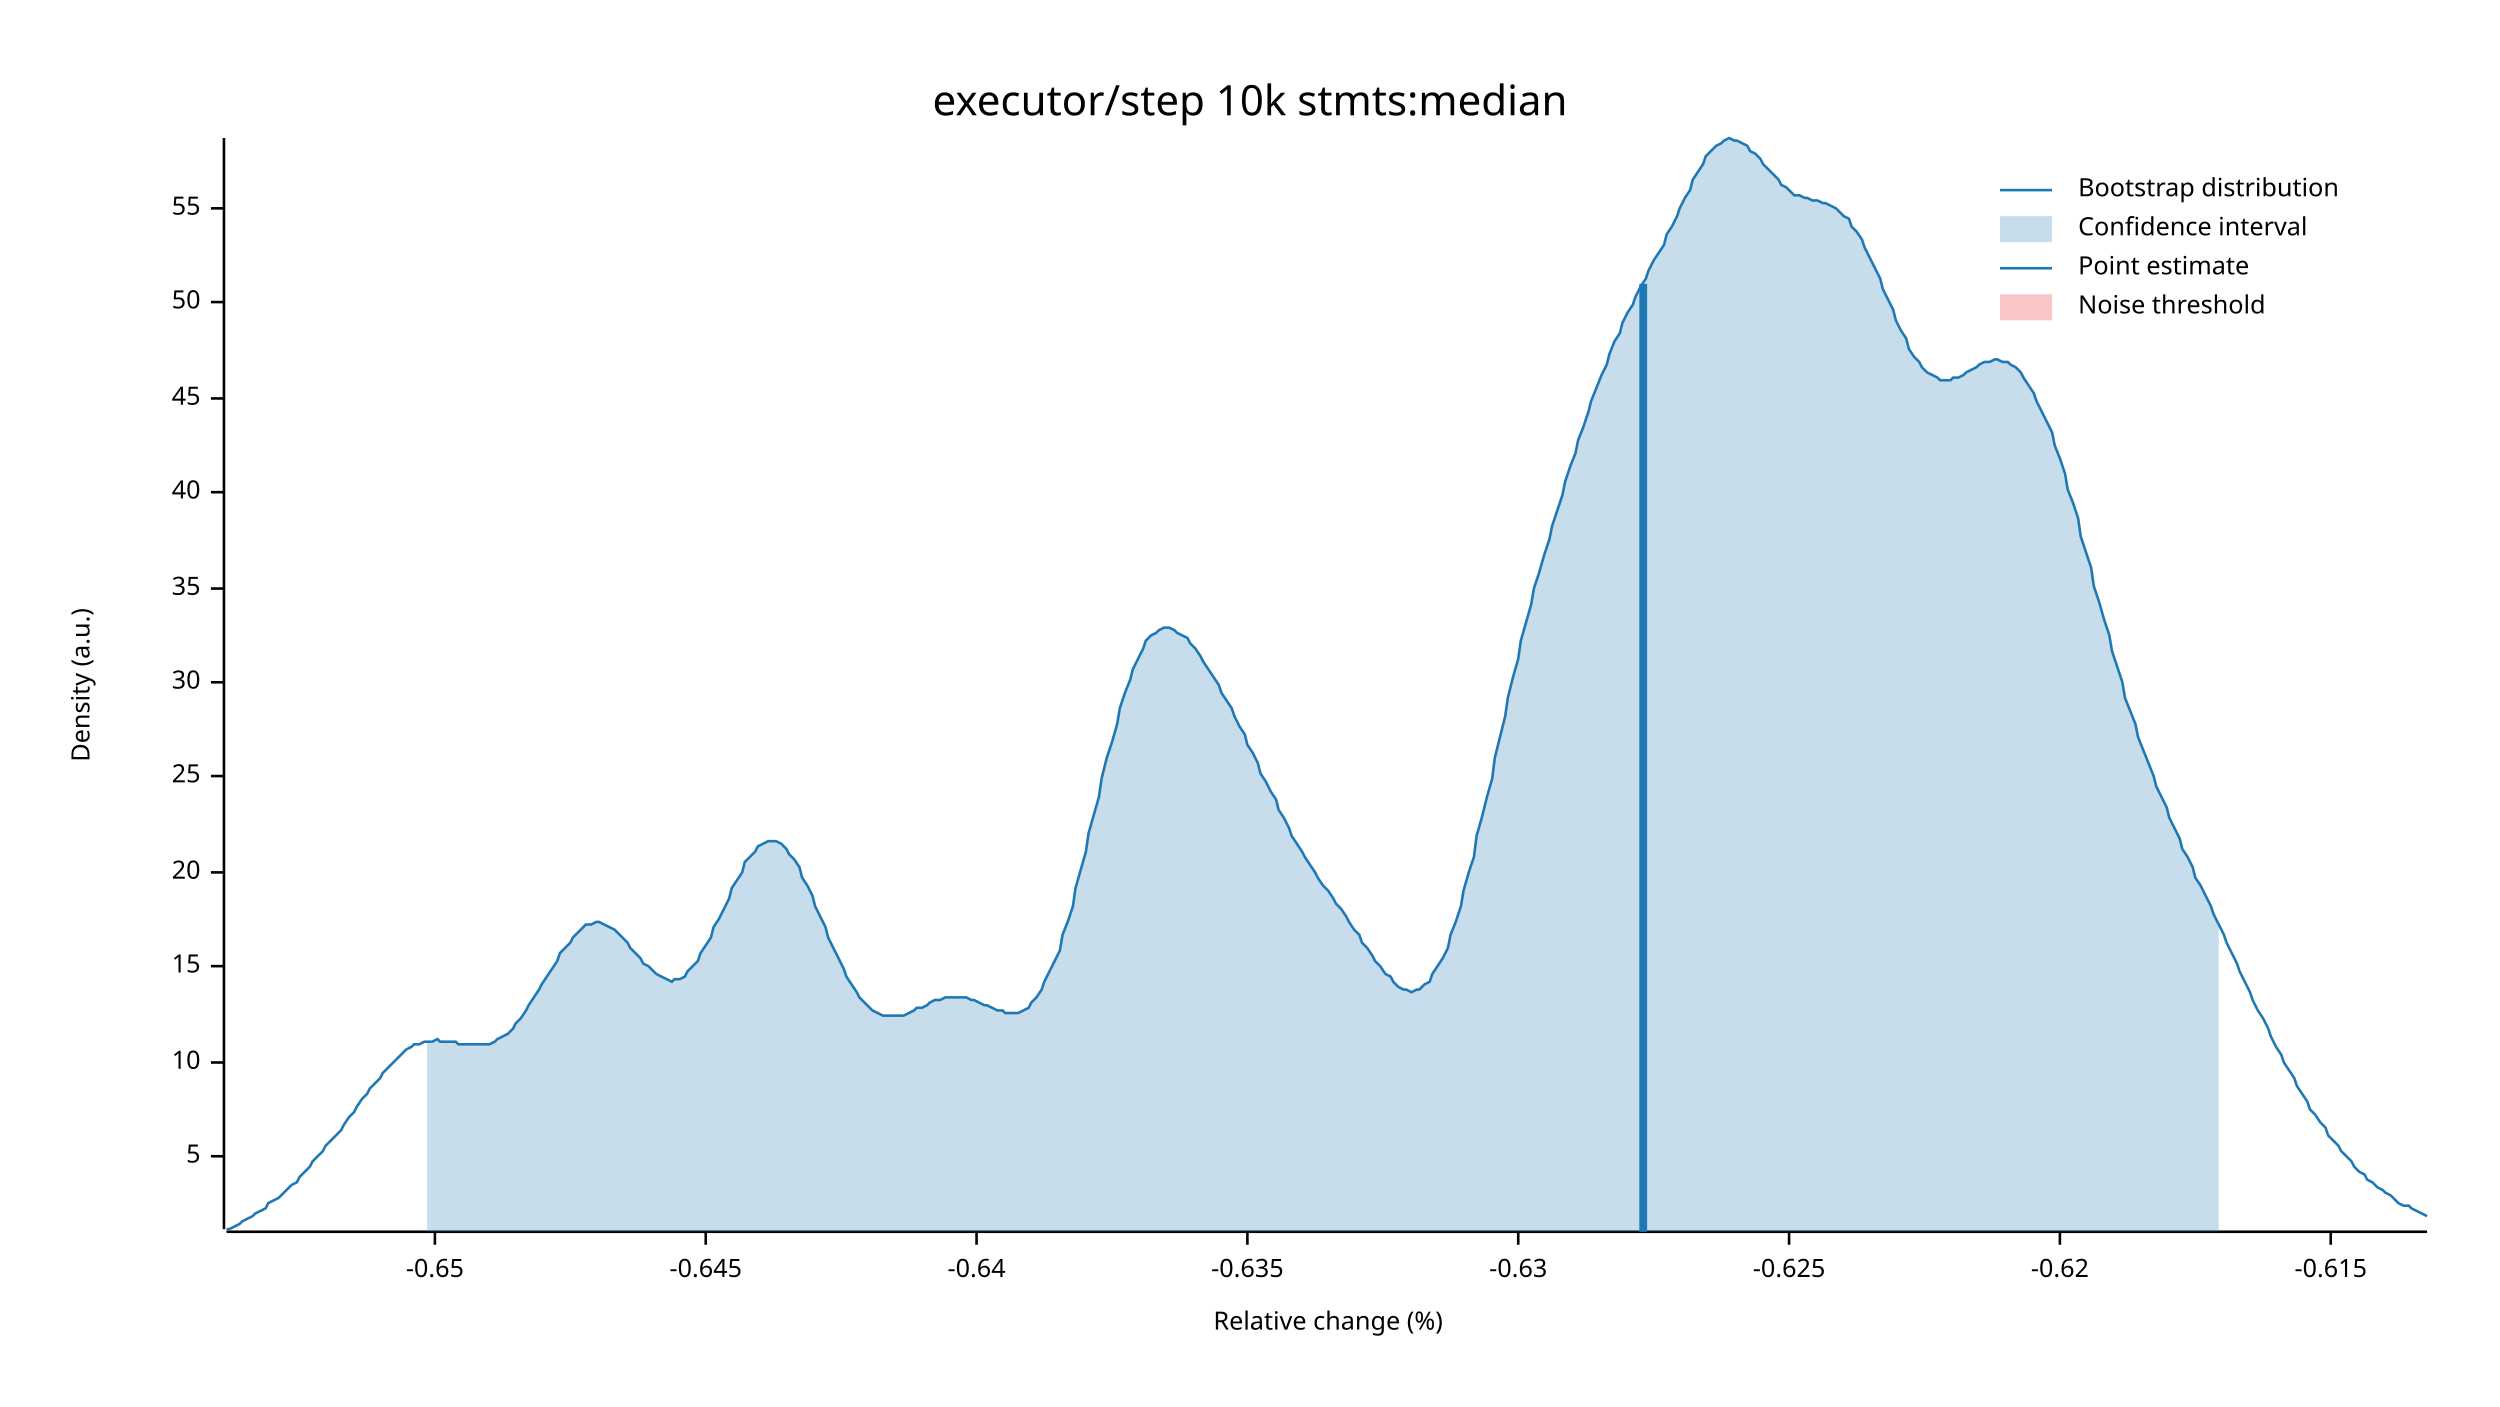
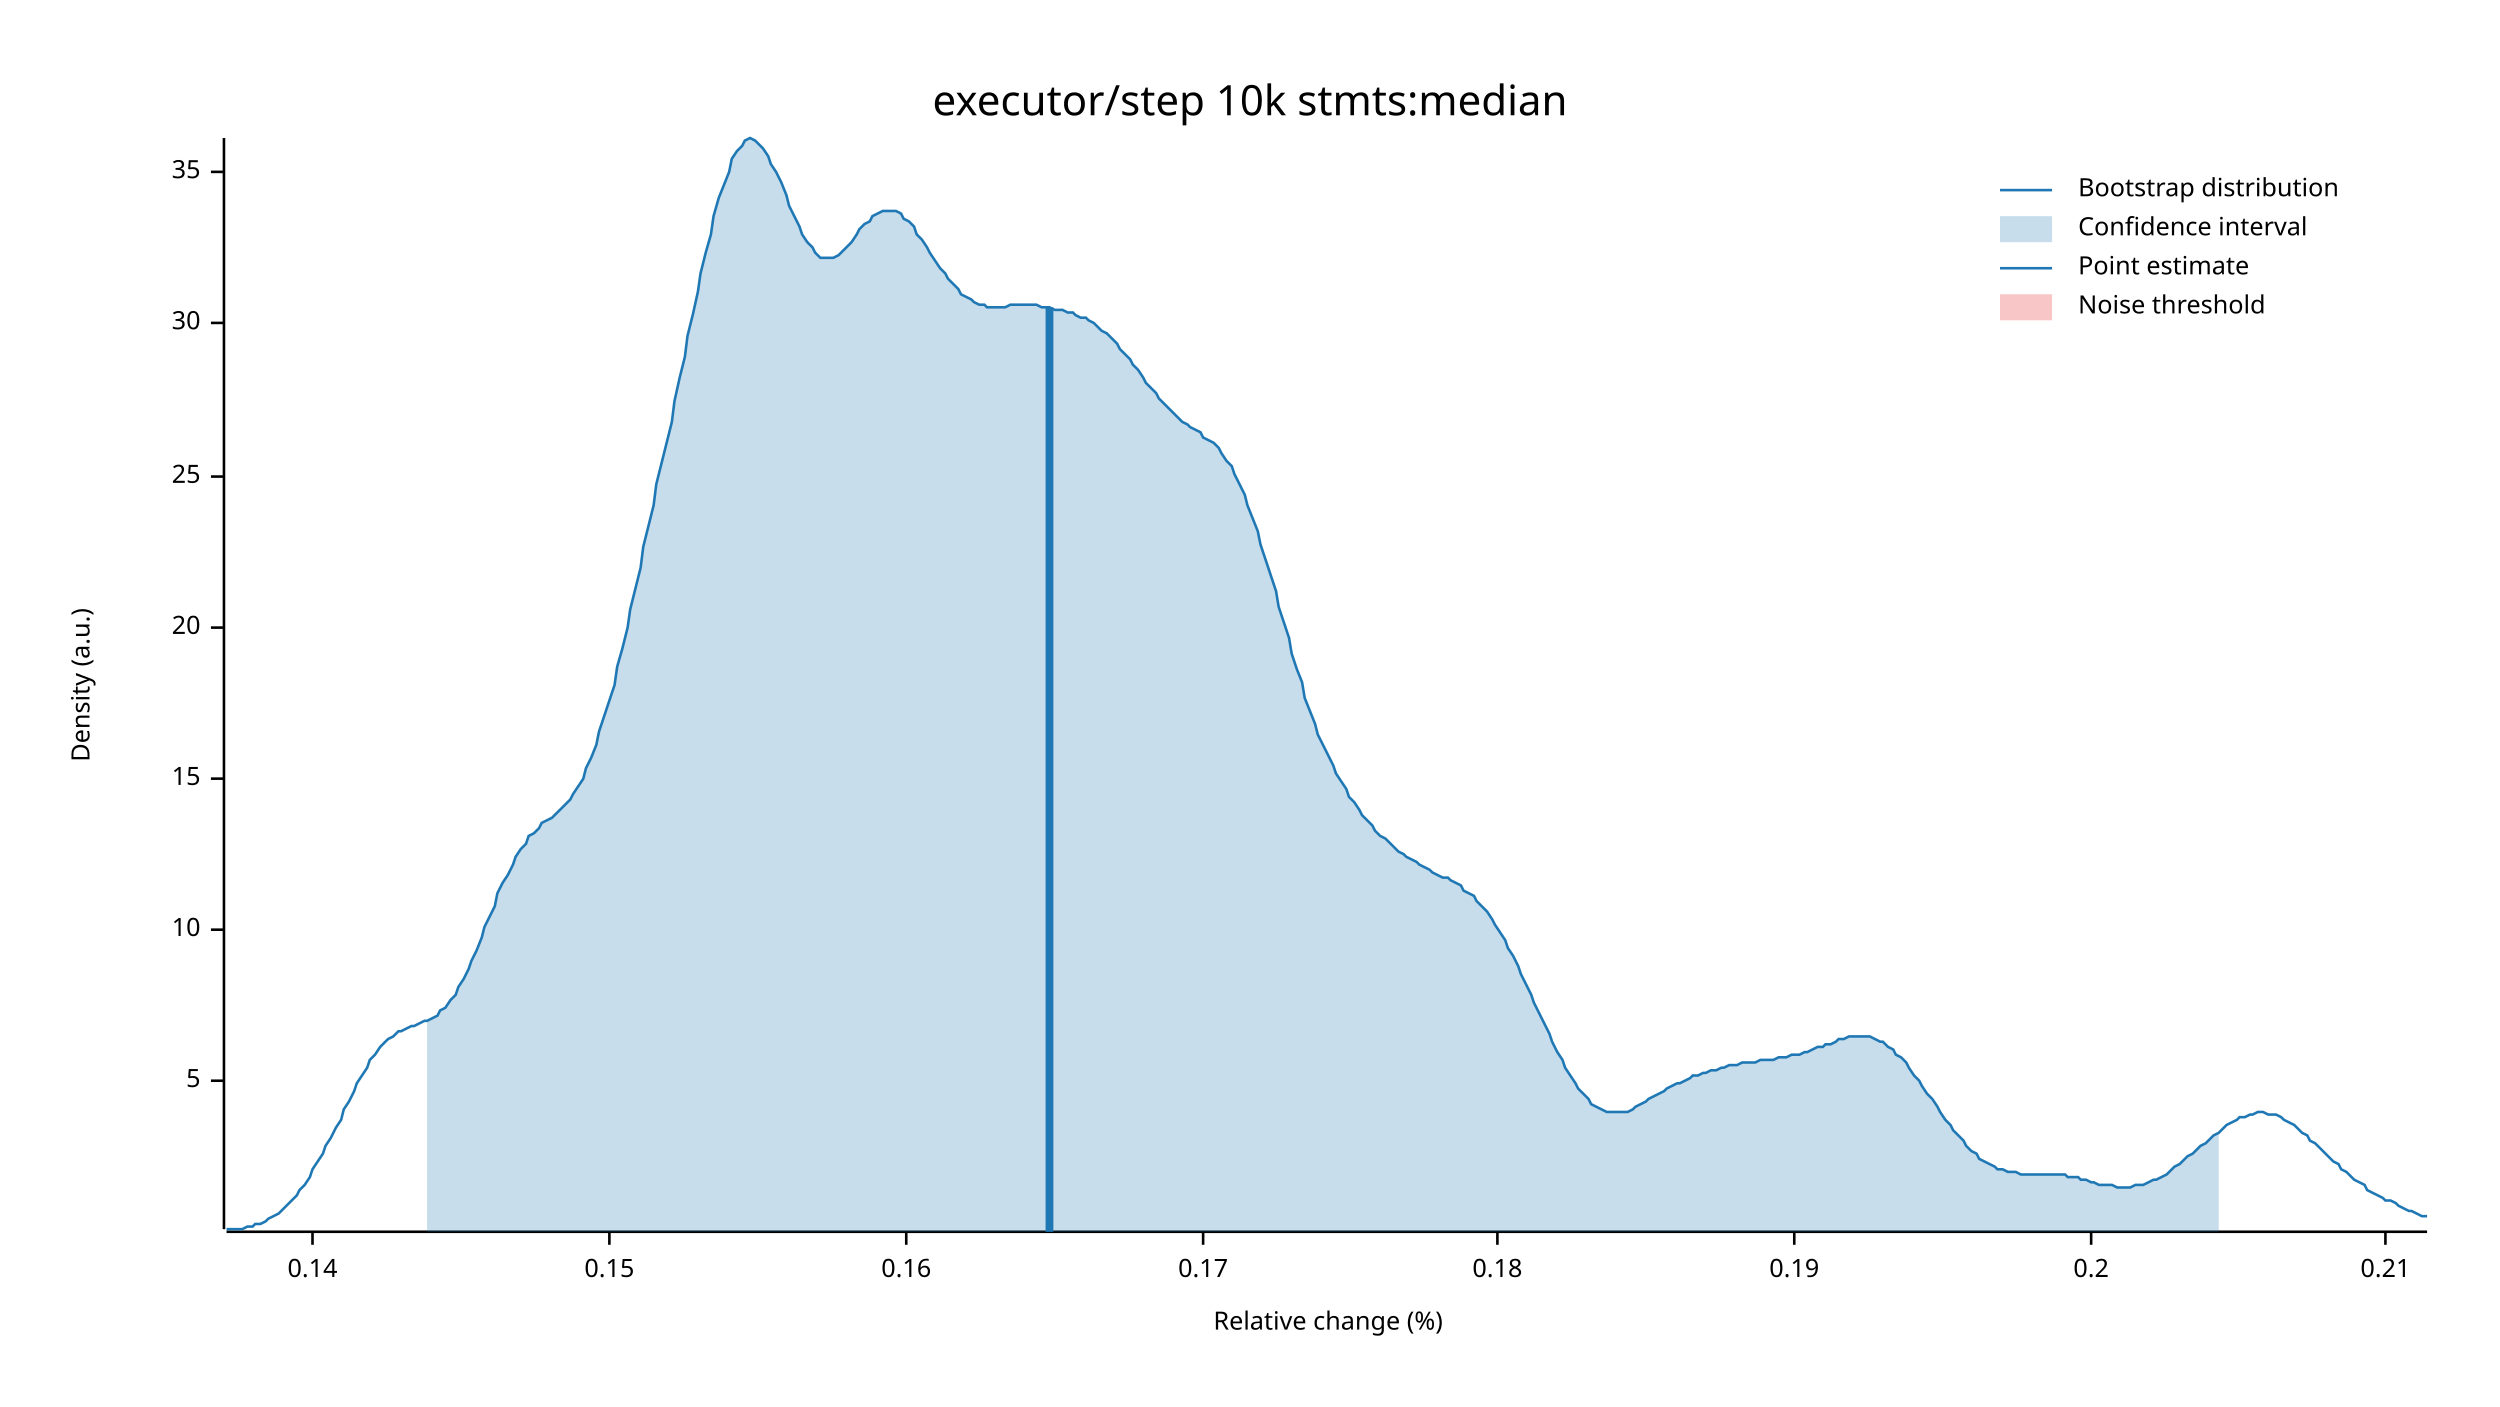
<svg xmlns="http://www.w3.org/2000/svg" width="960" height="540" viewBox="0 0 960 540">
  <text x="480" y="32" dy="0.76em" text-anchor="middle" font-family="sans-serif" font-size="16.129" opacity="1" fill="#000000">
executor/step 10k stmts:median
</text>
  <text x="27" y="263" dy="0.76em" text-anchor="middle" font-family="sans-serif" font-size="9.677" opacity="1" fill="#000000" transform="rotate(270, 27, 263)">
Density (a.u.)
</text>
  <text x="510" y="513" dy="-0.5ex" text-anchor="middle" font-family="sans-serif" font-size="9.677" opacity="1" fill="#000000">
Relative change (%)
</text>
  <polyline fill="none" opacity="1" stroke="#000000" stroke-width="1" points="86,53 86,472 " />
-   <text x="77" y="444" dy="0.5ex" text-anchor="end" font-family="sans-serif" font-size="9.677" opacity="1" fill="#000000">
+   <text x="77" y="415" dy="0.5ex" text-anchor="end" font-family="sans-serif" font-size="9.677" opacity="1" fill="#000000">
5
</text>
-   <polyline fill="none" opacity="1" stroke="#000000" stroke-width="1" points="81,444 86,444 " />
-   <text x="77" y="408" dy="0.5ex" text-anchor="end" font-family="sans-serif" font-size="9.677" opacity="1" fill="#000000">
+   <polyline fill="none" opacity="1" stroke="#000000" stroke-width="1" points="81,415 86,415 " />
+   <text x="77" y="357" dy="0.5ex" text-anchor="end" font-family="sans-serif" font-size="9.677" opacity="1" fill="#000000">
10
</text>
-   <polyline fill="none" opacity="1" stroke="#000000" stroke-width="1" points="81,408 86,408 " />
-   <text x="77" y="371" dy="0.5ex" text-anchor="end" font-family="sans-serif" font-size="9.677" opacity="1" fill="#000000">
+   <polyline fill="none" opacity="1" stroke="#000000" stroke-width="1" points="81,357 86,357 " />
+   <text x="77" y="299" dy="0.5ex" text-anchor="end" font-family="sans-serif" font-size="9.677" opacity="1" fill="#000000">
15
</text>
-   <polyline fill="none" opacity="1" stroke="#000000" stroke-width="1" points="81,371 86,371 " />
-   <text x="77" y="335" dy="0.5ex" text-anchor="end" font-family="sans-serif" font-size="9.677" opacity="1" fill="#000000">
+   <polyline fill="none" opacity="1" stroke="#000000" stroke-width="1" points="81,299 86,299 " />
+   <text x="77" y="241" dy="0.5ex" text-anchor="end" font-family="sans-serif" font-size="9.677" opacity="1" fill="#000000">
20
</text>
-   <polyline fill="none" opacity="1" stroke="#000000" stroke-width="1" points="81,335 86,335 " />
-   <text x="77" y="298" dy="0.5ex" text-anchor="end" font-family="sans-serif" font-size="9.677" opacity="1" fill="#000000">
+   <polyline fill="none" opacity="1" stroke="#000000" stroke-width="1" points="81,241 86,241 " />
+   <text x="77" y="183" dy="0.5ex" text-anchor="end" font-family="sans-serif" font-size="9.677" opacity="1" fill="#000000">
25
</text>
-   <polyline fill="none" opacity="1" stroke="#000000" stroke-width="1" points="81,298 86,298 " />
-   <text x="77" y="262" dy="0.5ex" text-anchor="end" font-family="sans-serif" font-size="9.677" opacity="1" fill="#000000">
+   <polyline fill="none" opacity="1" stroke="#000000" stroke-width="1" points="81,183 86,183 " />
+   <text x="77" y="124" dy="0.5ex" text-anchor="end" font-family="sans-serif" font-size="9.677" opacity="1" fill="#000000">
30
</text>
-   <polyline fill="none" opacity="1" stroke="#000000" stroke-width="1" points="81,262 86,262 " />
-   <text x="77" y="226" dy="0.5ex" text-anchor="end" font-family="sans-serif" font-size="9.677" opacity="1" fill="#000000">
+   <polyline fill="none" opacity="1" stroke="#000000" stroke-width="1" points="81,124 86,124 " />
+   <text x="77" y="66" dy="0.5ex" text-anchor="end" font-family="sans-serif" font-size="9.677" opacity="1" fill="#000000">
35
</text>
-   <polyline fill="none" opacity="1" stroke="#000000" stroke-width="1" points="81,226 86,226 " />
-   <text x="77" y="189" dy="0.5ex" text-anchor="end" font-family="sans-serif" font-size="9.677" opacity="1" fill="#000000">
- 40
+   <polyline fill="none" opacity="1" stroke="#000000" stroke-width="1" points="81,66 86,66 " />
+   <polyline fill="none" opacity="1" stroke="#000000" stroke-width="1" points="87,473 932,473 " />
+   <text x="120" y="483" dy="0.76em" text-anchor="middle" font-family="sans-serif" font-size="9.677" opacity="1" fill="#000000">
+ 0.14
</text>
-   <polyline fill="none" opacity="1" stroke="#000000" stroke-width="1" points="81,189 86,189 " />
-   <text x="77" y="153" dy="0.5ex" text-anchor="end" font-family="sans-serif" font-size="9.677" opacity="1" fill="#000000">
- 45
+   <polyline fill="none" opacity="1" stroke="#000000" stroke-width="1" points="120,473 120,478 " />
+   <text x="234" y="483" dy="0.76em" text-anchor="middle" font-family="sans-serif" font-size="9.677" opacity="1" fill="#000000">
+ 0.15
</text>
-   <polyline fill="none" opacity="1" stroke="#000000" stroke-width="1" points="81,153 86,153 " />
-   <text x="77" y="116" dy="0.5ex" text-anchor="end" font-family="sans-serif" font-size="9.677" opacity="1" fill="#000000">
- 50
+   <polyline fill="none" opacity="1" stroke="#000000" stroke-width="1" points="234,473 234,478 " />
+   <text x="348" y="483" dy="0.76em" text-anchor="middle" font-family="sans-serif" font-size="9.677" opacity="1" fill="#000000">
+ 0.16
</text>
-   <polyline fill="none" opacity="1" stroke="#000000" stroke-width="1" points="81,116 86,116 " />
-   <text x="77" y="80" dy="0.5ex" text-anchor="end" font-family="sans-serif" font-size="9.677" opacity="1" fill="#000000">
- 55
+   <polyline fill="none" opacity="1" stroke="#000000" stroke-width="1" points="348,473 348,478 " />
+   <text x="462" y="483" dy="0.76em" text-anchor="middle" font-family="sans-serif" font-size="9.677" opacity="1" fill="#000000">
+ 0.17
</text>
-   <polyline fill="none" opacity="1" stroke="#000000" stroke-width="1" points="81,80 86,80 " />
-   <polyline fill="none" opacity="1" stroke="#000000" stroke-width="1" points="87,473 932,473 " />
-   <text x="167" y="483" dy="0.76em" text-anchor="middle" font-family="sans-serif" font-size="9.677" opacity="1" fill="#000000">
- -0.65
+   <polyline fill="none" opacity="1" stroke="#000000" stroke-width="1" points="462,473 462,478 " />
+   <text x="575" y="483" dy="0.76em" text-anchor="middle" font-family="sans-serif" font-size="9.677" opacity="1" fill="#000000">
+ 0.18
</text>
-   <polyline fill="none" opacity="1" stroke="#000000" stroke-width="1" points="167,473 167,478 " />
-   <text x="271" y="483" dy="0.76em" text-anchor="middle" font-family="sans-serif" font-size="9.677" opacity="1" fill="#000000">
- -0.645
+   <polyline fill="none" opacity="1" stroke="#000000" stroke-width="1" points="575,473 575,478 " />
+   <text x="689" y="483" dy="0.76em" text-anchor="middle" font-family="sans-serif" font-size="9.677" opacity="1" fill="#000000">
+ 0.19
</text>
-   <polyline fill="none" opacity="1" stroke="#000000" stroke-width="1" points="271,473 271,478 " />
-   <text x="375" y="483" dy="0.76em" text-anchor="middle" font-family="sans-serif" font-size="9.677" opacity="1" fill="#000000">
- -0.64
+   <polyline fill="none" opacity="1" stroke="#000000" stroke-width="1" points="689,473 689,478 " />
+   <text x="803" y="483" dy="0.76em" text-anchor="middle" font-family="sans-serif" font-size="9.677" opacity="1" fill="#000000">
+ 0.2
</text>
-   <polyline fill="none" opacity="1" stroke="#000000" stroke-width="1" points="375,473 375,478 " />
-   <text x="479" y="483" dy="0.76em" text-anchor="middle" font-family="sans-serif" font-size="9.677" opacity="1" fill="#000000">
- -0.635
+   <polyline fill="none" opacity="1" stroke="#000000" stroke-width="1" points="803,473 803,478 " />
+   <text x="916" y="483" dy="0.76em" text-anchor="middle" font-family="sans-serif" font-size="9.677" opacity="1" fill="#000000">
+ 0.21
</text>
-   <polyline fill="none" opacity="1" stroke="#000000" stroke-width="1" points="479,473 479,478 " />
-   <text x="583" y="483" dy="0.76em" text-anchor="middle" font-family="sans-serif" font-size="9.677" opacity="1" fill="#000000">
- -0.63
- </text>
-   <polyline fill="none" opacity="1" stroke="#000000" stroke-width="1" points="583,473 583,478 " />
-   <text x="687" y="483" dy="0.76em" text-anchor="middle" font-family="sans-serif" font-size="9.677" opacity="1" fill="#000000">
- -0.625
- </text>
-   <polyline fill="none" opacity="1" stroke="#000000" stroke-width="1" points="687,473 687,478 " />
-   <text x="791" y="483" dy="0.76em" text-anchor="middle" font-family="sans-serif" font-size="9.677" opacity="1" fill="#000000">
- -0.62
- </text>
-   <polyline fill="none" opacity="1" stroke="#000000" stroke-width="1" points="791,473 791,478 " />
-   <text x="895" y="483" dy="0.76em" text-anchor="middle" font-family="sans-serif" font-size="9.677" opacity="1" fill="#000000">
- -0.615
- </text>
-   <polyline fill="none" opacity="1" stroke="#000000" stroke-width="1" points="895,473 895,478 " />
-   <polyline fill="none" opacity="1" stroke="#1F78B4" stroke-width="1" points="87,472 88,472 90,471 92,470 93,469 95,468 97,467 98,466 100,465 102,464 103,462 105,461 107,460 109,458 110,457 112,455 114,454 115,452 117,450 119,448 120,446 122,444 124,442 125,440 127,438 129,436 131,434 132,432 134,429 136,427 137,425 139,422 141,420 142,418 144,416 146,414 147,412 149,410 151,408 153,406 154,405 156,403 158,402 159,401 161,401 163,400 164,400 166,400 168,399 169,400 171,400 173,400 175,400 176,401 178,401 180,401 181,401 183,401 185,401 186,401 188,401 190,400 191,399 193,398 195,397 197,395 198,393 200,391 202,388 203,386 205,383 207,380 208,378 210,375 212,372 214,369 215,366 217,364 219,362 220,360 222,358 224,356 225,355 227,355 229,354 230,354 232,355 234,356 236,357 237,358 239,360 241,362 242,364 244,366 246,368 247,370 249,371 251,373 252,374 254,375 256,376 258,377 259,376 261,376 263,375 264,373 266,371 268,369 269,366 271,363 273,360 274,356 276,353 278,349 280,345 281,341 283,338 285,335 286,331 288,329 290,327 291,325 293,324 295,323 296,323 298,323 300,324 302,326 303,328 305,330 307,333 308,337 310,340 312,344 313,348 315,352 317,356 318,360 320,364 322,368 324,372 325,375 327,378 329,381 330,383 332,385 334,387 335,388 337,389 339,390 341,390 342,390 344,390 346,390 347,390 349,389 351,388 352,387 354,387 356,386 357,385 359,384 361,384 363,383 364,383 366,383 368,383 369,383 371,383 373,384 374,384 376,385 378,386 379,386 381,387 383,388 385,388 386,389 388,389 390,389 391,389 393,388 395,387 396,385 398,383 400,380 401,377 403,373 405,369 407,365 408,359 410,354 412,348 413,341 415,334 417,327 418,320 420,313 422,306 423,299 425,291 427,285 429,278 430,272 432,266 434,261 435,257 437,253 439,249 440,246 442,244 444,243 445,242 447,241 449,241 451,242 452,243 454,244 456,245 457,247 459,249 461,252 462,254 464,257 466,260 468,263 469,266 471,269 473,272 474,275 476,279 478,282 479,286 481,289 483,293 484,297 486,300 488,304 490,307 491,311 493,314 495,318 496,321 498,324 500,327 501,329 503,332 505,335 506,337 508,340 510,342 512,345 513,347 515,349 517,352 518,354 520,357 522,359 523,362 525,364 527,367 528,369 530,371 532,374 534,375 535,377 537,379 539,380 540,380 542,381 544,380 545,380 547,378 549,377 550,374 552,371 554,368 556,364 557,359 559,354 561,348 562,342 564,335 566,329 567,321 569,314 571,306 573,299 574,291 576,283 578,275 579,268 581,260 583,253 584,246 586,239 588,232 589,226 591,220 593,213 595,207 596,202 598,196 600,190 601,185 603,179 605,174 606,169 608,164 610,158 611,154 613,149 615,144 617,140 618,136 620,131 622,128 623,124 625,120 627,117 628,114 630,110 632,107 633,104 635,100 637,97 639,94 640,90 642,87 644,83 645,80 647,76 649,73 650,69 652,66 654,63 655,60 657,58 659,56 661,55 662,54 664,53 666,54 667,54 669,55 671,56 672,58 674,59 676,61 677,63 679,65 681,67 683,69 684,71 686,72 688,74 689,75 691,75 693,76 694,76 696,77 698,77 700,78 701,78 703,79 705,80 706,81 708,83 710,84 711,87 713,89 715,92 716,95 718,99 720,103 722,107 723,111 725,115 727,119 728,123 730,127 732,130 733,134 735,137 737,139 738,141 740,143 742,144 744,145 745,146 747,146 749,146 750,145 752,145 754,144 755,143 757,142 759,141 760,140 762,139 764,139 766,138 767,138 769,139 771,139 772,140 774,141 776,143 777,145 779,148 781,151 782,154 784,158 786,162 788,166 789,171 791,176 793,182 794,188 796,193 798,199 799,206 801,212 803,218 804,225 806,231 808,238 810,244 811,250 813,256 815,262 816,268 818,273 820,278 821,283 823,288 825,293 827,298 828,302 830,306 832,310 833,314 835,318 837,322 838,326 840,329 842,333 843,337 845,340 847,344 849,348 850,351 852,355 854,359 855,362 857,366 859,370 860,373 862,377 864,381 865,384 867,388 869,391 871,395 872,398 874,402 876,405 877,408 879,411 881,414 882,417 884,420 886,423 887,426 889,428 891,431 893,433 894,436 896,438 898,440 899,442 901,444 903,446 904,448 906,450 908,451 909,453 911,454 913,456 915,457 916,458 918,459 920,461 921,462 923,463 925,463 926,464 928,465 930,466 932,467 " />
-   <polygon opacity="0.25" fill="#1F78B4" points="164,400 166,400 168,399 169,400 171,400 173,400 175,400 176,401 178,401 180,401 181,401 183,401 185,401 186,401 188,401 190,400 191,399 193,398 195,397 197,395 198,393 200,391 202,388 203,386 205,383 207,380 208,378 210,375 212,372 214,369 215,366 217,364 219,362 220,360 222,358 224,356 225,355 227,355 229,354 230,354 232,355 234,356 236,357 237,358 239,360 241,362 242,364 244,366 246,368 247,370 249,371 251,373 252,374 254,375 256,376 258,377 259,376 261,376 263,375 264,373 266,371 268,369 269,366 271,363 273,360 274,356 276,353 278,349 280,345 281,341 283,338 285,335 286,331 288,329 290,327 291,325 293,324 295,323 296,323 298,323 300,324 302,326 303,328 305,330 307,333 308,337 310,340 312,344 313,348 315,352 317,356 318,360 320,364 322,368 324,372 325,375 327,378 329,381 330,383 332,385 334,387 335,388 337,389 339,390 341,390 342,390 344,390 346,390 347,390 349,389 351,388 352,387 354,387 356,386 357,385 359,384 361,384 363,383 364,383 366,383 368,383 369,383 371,383 373,384 374,384 376,385 378,386 379,386 381,387 383,388 385,388 386,389 388,389 390,389 391,389 393,388 395,387 396,385 398,383 400,380 401,377 403,373 405,369 407,365 408,359 410,354 412,348 413,341 415,334 417,327 418,320 420,313 422,306 423,299 425,291 427,285 429,278 430,272 432,266 434,261 435,257 437,253 439,249 440,246 442,244 444,243 445,242 447,241 449,241 451,242 452,243 454,244 456,245 457,247 459,249 461,252 462,254 464,257 466,260 468,263 469,266 471,269 473,272 474,275 476,279 478,282 479,286 481,289 483,293 484,297 486,300 488,304 490,307 491,311 493,314 495,318 496,321 498,324 500,327 501,329 503,332 505,335 506,337 508,340 510,342 512,345 513,347 515,349 517,352 518,354 520,357 522,359 523,362 525,364 527,367 528,369 530,371 532,374 534,375 535,377 537,379 539,380 540,380 542,381 544,380 545,380 547,378 549,377 550,374 552,371 554,368 556,364 557,359 559,354 561,348 562,342 564,335 566,329 567,321 569,314 571,306 573,299 574,291 576,283 578,275 579,268 581,260 583,253 584,246 586,239 588,232 589,226 591,220 593,213 595,207 596,202 598,196 600,190 601,185 603,179 605,174 606,169 608,164 610,158 611,154 613,149 615,144 617,140 618,136 620,131 622,128 623,124 625,120 627,117 628,114 630,110 632,107 633,104 635,100 637,97 639,94 640,90 642,87 644,83 645,80 647,76 649,73 650,69 652,66 654,63 655,60 657,58 659,56 661,55 662,54 664,53 666,54 667,54 669,55 671,56 672,58 674,59 676,61 677,63 679,65 681,67 683,69 684,71 686,72 688,74 689,75 691,75 693,76 694,76 696,77 698,77 700,78 701,78 703,79 705,80 706,81 708,83 710,84 711,87 713,89 715,92 716,95 718,99 720,103 722,107 723,111 725,115 727,119 728,123 730,127 732,130 733,134 735,137 737,139 738,141 740,143 742,144 744,145 745,146 747,146 749,146 750,145 752,145 754,144 755,143 757,142 759,141 760,140 762,139 764,139 766,138 767,138 769,139 771,139 772,140 774,141 776,143 777,145 779,148 781,151 782,154 784,158 786,162 788,166 789,171 791,176 793,182 794,188 796,193 798,199 799,206 801,212 803,218 804,225 806,231 808,238 810,244 811,250 813,256 815,262 816,268 818,273 820,278 821,283 823,288 825,293 827,298 828,302 830,306 832,310 833,314 835,318 837,322 838,326 840,329 842,333 843,337 845,340 847,344 849,348 850,351 852,355 852,473 164,473 " />
-   <polyline fill="none" opacity="1" stroke="#1F78B4" stroke-width="3" points="631,473 631,109 " />
+   <polyline fill="none" opacity="1" stroke="#000000" stroke-width="1" points="916,473 916,478 " />
+   <polyline fill="none" opacity="1" stroke="#1F78B4" stroke-width="1" points="87,472 88,472 90,472 92,472 93,472 95,471 97,471 98,470 100,470 102,469 103,468 105,467 107,466 109,464 110,463 112,461 114,459 115,457 117,455 119,452 120,449 122,446 124,443 125,440 127,437 129,433 131,430 132,426 134,423 136,419 137,416 139,413 141,410 142,407 144,405 146,402 147,401 149,399 151,398 153,396 154,396 156,395 158,394 159,394 161,393 163,392 164,392 166,391 168,390 169,388 171,387 173,384 175,382 176,379 178,376 180,372 181,369 183,365 185,360 186,356 188,352 190,348 191,343 193,339 195,336 197,332 198,329 200,326 202,324 203,321 205,320 207,318 208,316 210,315 212,314 214,312 215,311 217,309 219,307 220,305 222,302 224,299 225,295 227,291 229,286 230,281 232,275 234,269 236,263 237,256 239,249 241,241 242,234 244,226 246,218 247,210 249,202 251,194 252,186 254,178 256,170 258,162 259,154 261,145 263,137 264,129 266,121 268,112 269,105 271,97 273,90 274,83 276,76 278,71 280,66 281,61 283,58 285,56 286,54 288,53 290,54 291,55 293,57 295,60 296,63 298,66 300,70 302,75 303,79 305,83 307,87 308,90 310,93 312,95 313,97 315,99 317,99 318,99 320,99 322,98 324,96 325,95 327,93 329,90 330,88 332,86 334,85 335,83 337,82 339,81 341,81 342,81 344,81 346,82 347,84 349,85 351,87 352,90 354,92 356,95 357,97 359,100 361,103 363,105 364,107 366,109 368,111 369,113 371,114 373,115 374,116 376,117 378,117 379,118 381,118 383,118 385,118 386,118 388,117 390,117 391,117 393,117 395,117 396,117 398,117 400,118 401,118 403,118 405,119 407,119 408,119 410,120 412,120 413,121 415,122 417,122 418,123 420,124 422,126 423,127 425,128 427,130 429,132 430,134 432,136 434,138 435,140 437,142 439,145 440,147 442,149 444,151 445,153 447,155 449,157 451,159 452,160 454,162 456,163 457,164 459,165 461,166 462,168 464,169 466,170 468,172 469,174 471,177 473,179 474,182 476,186 478,190 479,194 481,199 483,204 484,209 486,215 488,221 490,227 491,233 493,239 495,245 496,251 498,257 500,262 501,268 503,273 505,278 506,282 508,286 510,290 512,294 513,297 515,300 517,303 518,306 520,308 522,311 523,313 525,315 527,317 528,319 530,321 532,322 534,324 535,325 537,327 539,328 540,329 542,330 544,331 545,332 547,333 549,334 550,335 552,336 554,337 556,337 557,338 559,339 561,340 562,342 564,343 566,344 567,346 569,348 571,350 573,353 574,355 576,358 578,361 579,364 581,367 583,371 584,374 586,378 588,382 589,385 591,389 593,393 595,397 596,400 598,404 600,407 601,410 603,413 605,416 606,418 608,420 610,422 611,424 613,425 615,426 617,427 618,427 620,427 622,427 623,427 625,427 627,426 628,425 630,424 632,423 633,422 635,421 637,420 639,419 640,418 642,417 644,416 645,416 647,415 649,414 650,413 652,413 654,412 655,412 657,411 659,411 661,410 662,410 664,409 666,409 667,409 669,408 671,408 672,408 674,408 676,407 677,407 679,407 681,407 683,406 684,406 686,406 688,405 689,405 691,405 693,404 694,404 696,403 698,402 700,402 701,401 703,401 705,400 706,399 708,399 710,398 711,398 713,398 715,398 716,398 718,398 720,399 722,400 723,400 725,402 727,403 728,405 730,406 732,408 733,410 735,413 737,415 738,417 740,420 742,422 744,425 745,427 747,430 749,432 750,434 752,436 754,438 755,440 757,442 759,443 760,445 762,446 764,447 766,448 767,449 769,449 771,450 772,450 774,450 776,451 777,451 779,451 781,451 782,451 784,451 786,451 788,451 789,451 791,451 793,451 794,452 796,452 798,452 799,453 801,453 803,454 804,454 806,455 808,455 810,455 811,455 813,456 815,456 816,456 818,456 820,455 821,455 823,455 825,454 827,453 828,453 830,452 832,451 833,450 835,448 837,447 838,446 840,444 842,443 843,442 845,440 847,439 849,437 850,436 852,435 854,433 855,432 857,431 859,430 860,429 862,429 864,428 865,428 867,427 869,427 871,428 872,428 874,428 876,429 877,430 879,431 881,432 882,433 884,435 886,436 887,438 889,439 891,441 893,443 894,444 896,446 898,447 899,449 901,450 903,452 904,453 906,454 908,455 909,457 911,458 913,459 915,460 916,461 918,461 920,462 921,463 923,464 925,465 926,465 928,466 930,467 932,467 " />
+   <polygon opacity="0.25" fill="#1F78B4" points="164,392 166,391 168,390 169,388 171,387 173,384 175,382 176,379 178,376 180,372 181,369 183,365 185,360 186,356 188,352 190,348 191,343 193,339 195,336 197,332 198,329 200,326 202,324 203,321 205,320 207,318 208,316 210,315 212,314 214,312 215,311 217,309 219,307 220,305 222,302 224,299 225,295 227,291 229,286 230,281 232,275 234,269 236,263 237,256 239,249 241,241 242,234 244,226 246,218 247,210 249,202 251,194 252,186 254,178 256,170 258,162 259,154 261,145 263,137 264,129 266,121 268,112 269,105 271,97 273,90 274,83 276,76 278,71 280,66 281,61 283,58 285,56 286,54 288,53 290,54 291,55 293,57 295,60 296,63 298,66 300,70 302,75 303,79 305,83 307,87 308,90 310,93 312,95 313,97 315,99 317,99 318,99 320,99 322,98 324,96 325,95 327,93 329,90 330,88 332,86 334,85 335,83 337,82 339,81 341,81 342,81 344,81 346,82 347,84 349,85 351,87 352,90 354,92 356,95 357,97 359,100 361,103 363,105 364,107 366,109 368,111 369,113 371,114 373,115 374,116 376,117 378,117 379,118 381,118 383,118 385,118 386,118 388,117 390,117 391,117 393,117 395,117 396,117 398,117 400,118 401,118 403,118 405,119 407,119 408,119 410,120 412,120 413,121 415,122 417,122 418,123 420,124 422,126 423,127 425,128 427,130 429,132 430,134 432,136 434,138 435,140 437,142 439,145 440,147 442,149 444,151 445,153 447,155 449,157 451,159 452,160 454,162 456,163 457,164 459,165 461,166 462,168 464,169 466,170 468,172 469,174 471,177 473,179 474,182 476,186 478,190 479,194 481,199 483,204 484,209 486,215 488,221 490,227 491,233 493,239 495,245 496,251 498,257 500,262 501,268 503,273 505,278 506,282 508,286 510,290 512,294 513,297 515,300 517,303 518,306 520,308 522,311 523,313 525,315 527,317 528,319 530,321 532,322 534,324 535,325 537,327 539,328 540,329 542,330 544,331 545,332 547,333 549,334 550,335 552,336 554,337 556,337 557,338 559,339 561,340 562,342 564,343 566,344 567,346 569,348 571,350 573,353 574,355 576,358 578,361 579,364 581,367 583,371 584,374 586,378 588,382 589,385 591,389 593,393 595,397 596,400 598,404 600,407 601,410 603,413 605,416 606,418 608,420 610,422 611,424 613,425 615,426 617,427 618,427 620,427 622,427 623,427 625,427 627,426 628,425 630,424 632,423 633,422 635,421 637,420 639,419 640,418 642,417 644,416 645,416 647,415 649,414 650,413 652,413 654,412 655,412 657,411 659,411 661,410 662,410 664,409 666,409 667,409 669,408 671,408 672,408 674,408 676,407 677,407 679,407 681,407 683,406 684,406 686,406 688,405 689,405 691,405 693,404 694,404 696,403 698,402 700,402 701,401 703,401 705,400 706,399 708,399 710,398 711,398 713,398 715,398 716,398 718,398 720,399 722,400 723,400 725,402 727,403 728,405 730,406 732,408 733,410 735,413 737,415 738,417 740,420 742,422 744,425 745,427 747,430 749,432 750,434 752,436 754,438 755,440 757,442 759,443 760,445 762,446 764,447 766,448 767,449 769,449 771,450 772,450 774,450 776,451 777,451 779,451 781,451 782,451 784,451 786,451 788,451 789,451 791,451 793,451 794,452 796,452 798,452 799,453 801,453 803,454 804,454 806,455 808,455 810,455 811,455 813,456 815,456 816,456 818,456 820,455 821,455 823,455 825,454 827,453 828,453 830,452 832,451 833,450 835,448 837,447 838,446 840,444 842,443 843,442 845,440 847,439 849,437 850,436 852,435 852,473 164,473 " />
+   <polyline fill="none" opacity="1" stroke="#1F78B4" stroke-width="3" points="403,473 403,118 " />
  <rect x="509" y="53" width="0" height="419" opacity="0.1" fill="#E31A1C" stroke="none" />
  <text x="798" y="68" dy="0.76em" text-anchor="start" font-family="sans-serif" font-size="9.677" opacity="1" fill="#000000">
Bootstrap distribution
</text>
  <text x="798" y="83" dy="0.76em" text-anchor="start" font-family="sans-serif" font-size="9.677" opacity="1" fill="#000000">
Confidence interval
</text>
  <text x="798" y="98" dy="0.76em" text-anchor="start" font-family="sans-serif" font-size="9.677" opacity="1" fill="#000000">
Point estimate
</text>
  <text x="798" y="113" dy="0.76em" text-anchor="start" font-family="sans-serif" font-size="9.677" opacity="1" fill="#000000">
Noise threshold
</text>
  <polyline fill="none" opacity="1" stroke="#1F78B4" stroke-width="1" points="768,73 788,73 " />
  <rect x="768" y="83" width="20" height="10" opacity="0.25" fill="#1F78B4" stroke="none" />
  <polyline fill="none" opacity="1" stroke="#1F78B4" stroke-width="1" points="768,103 788,103 " />
  <rect x="768" y="113" width="20" height="10" opacity="0.25" fill="#E31A1C" stroke="none" />
</svg>
